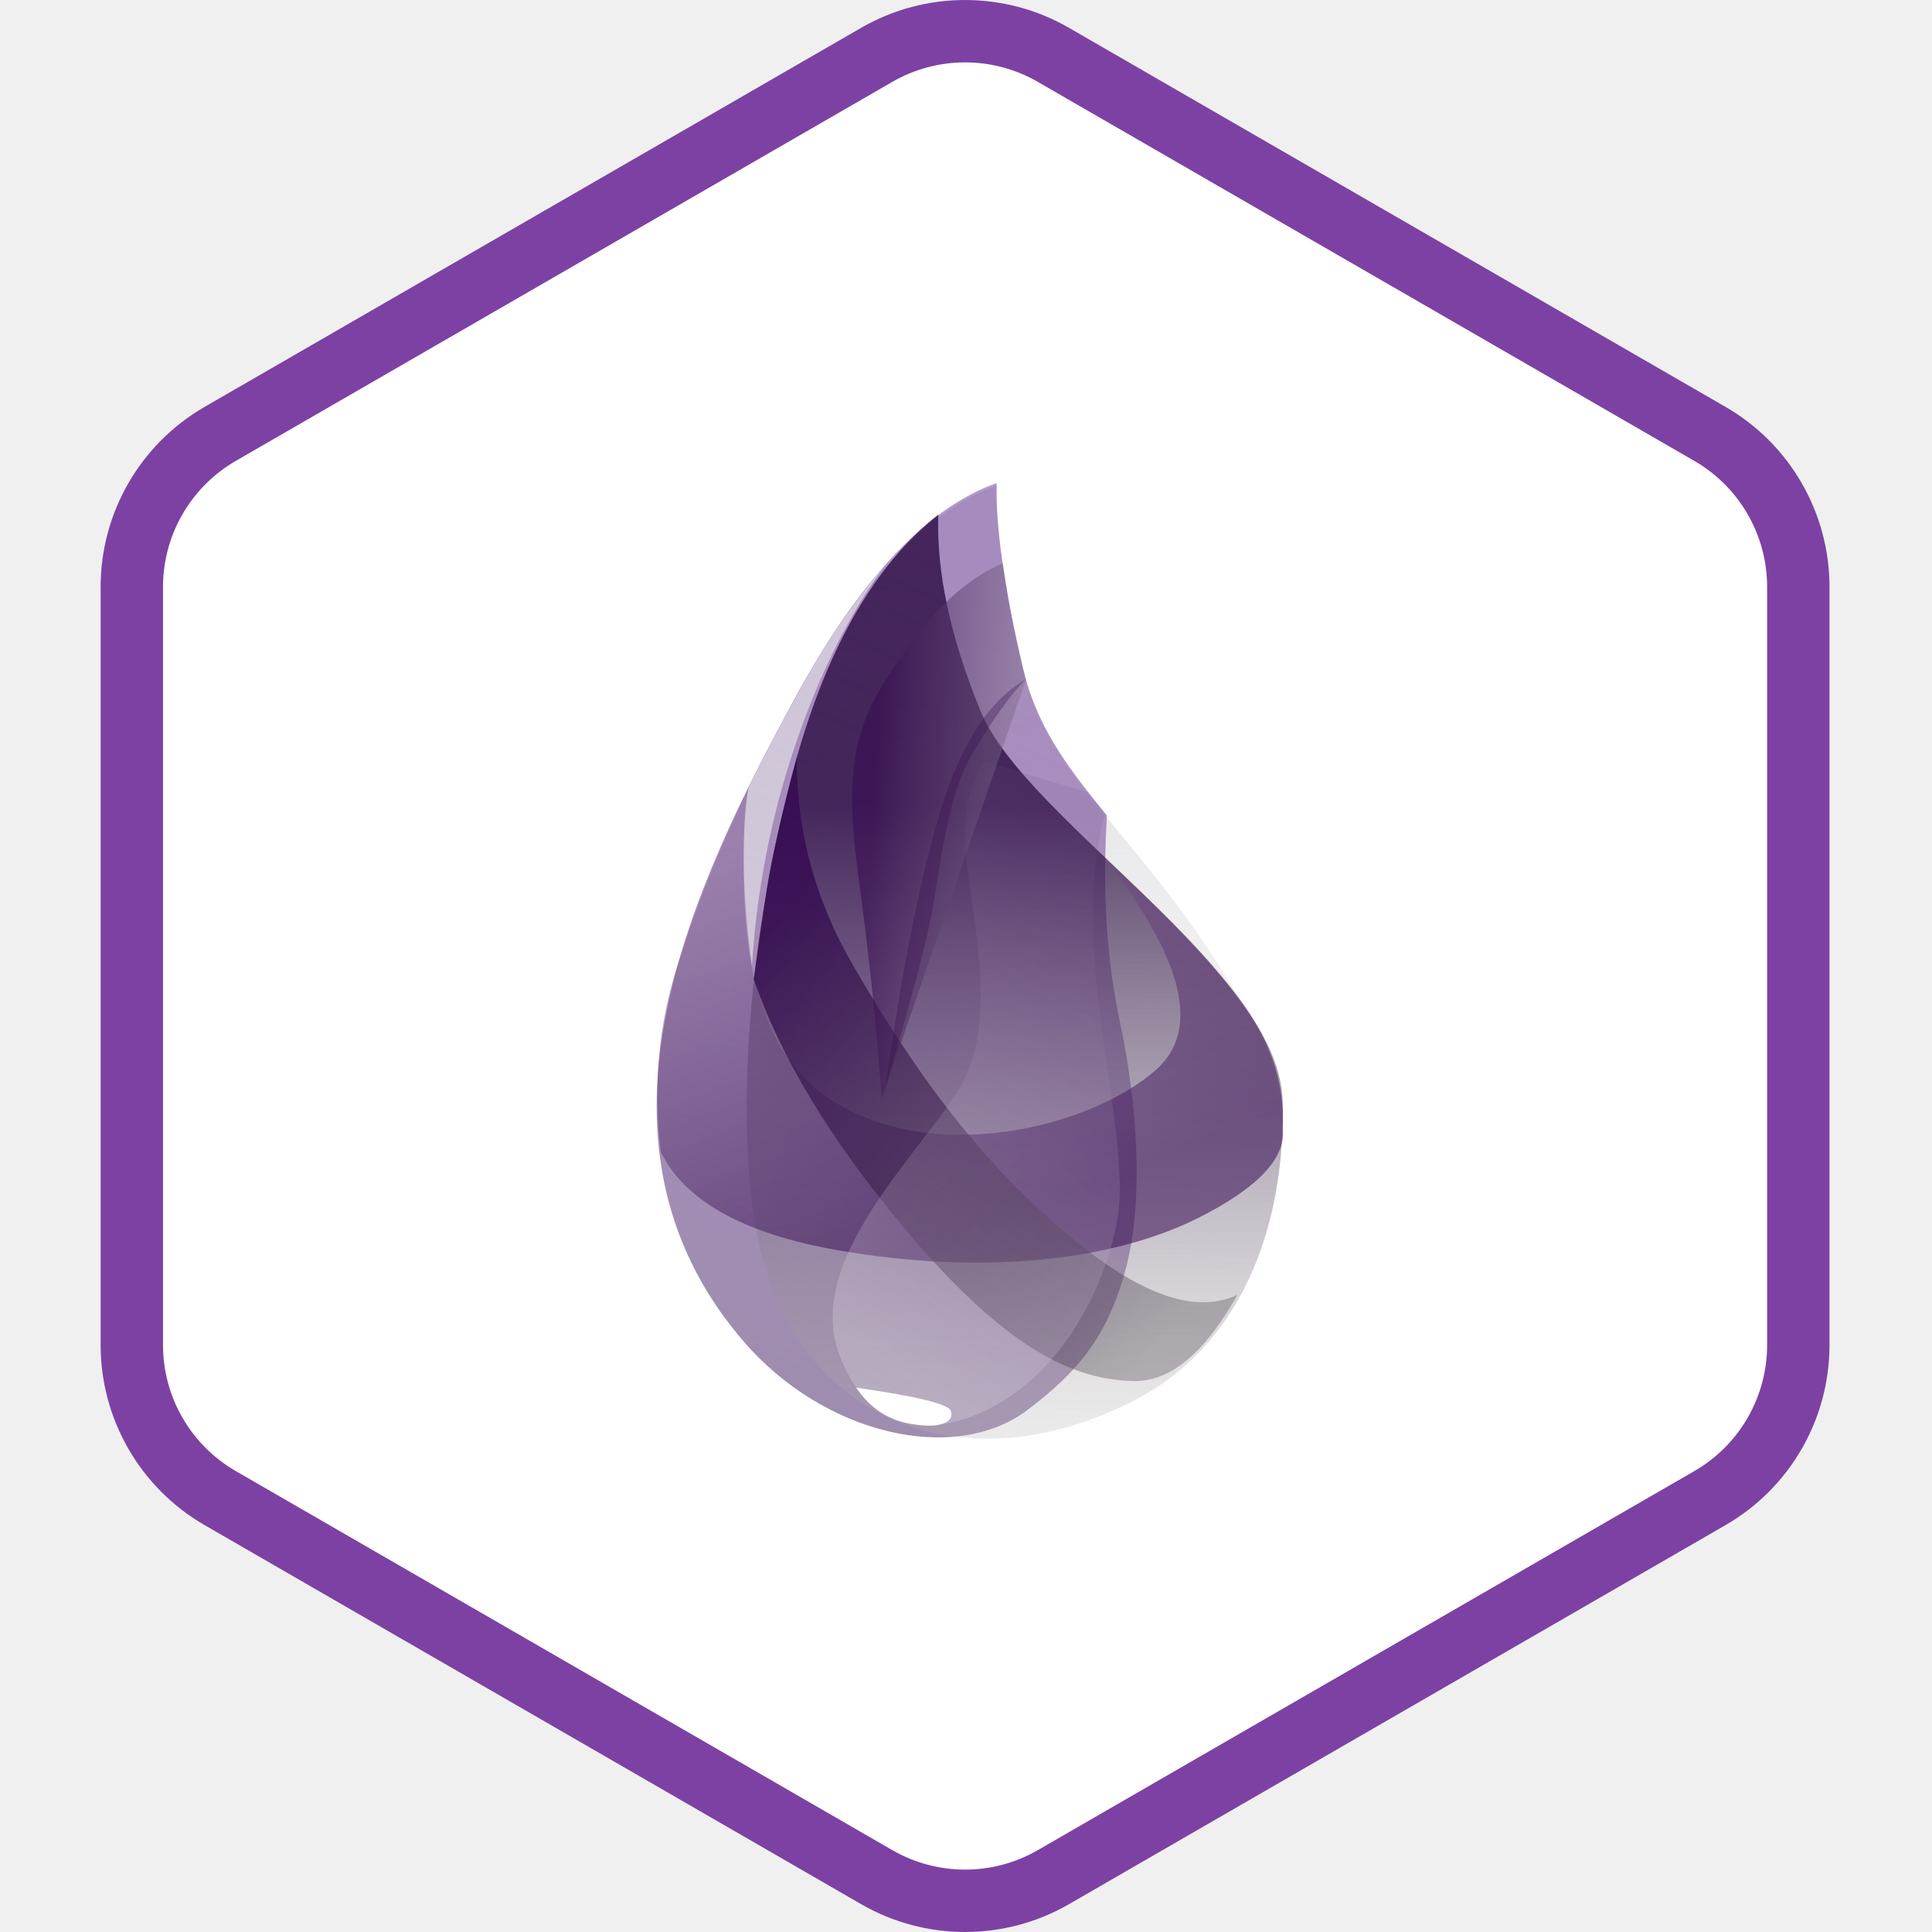
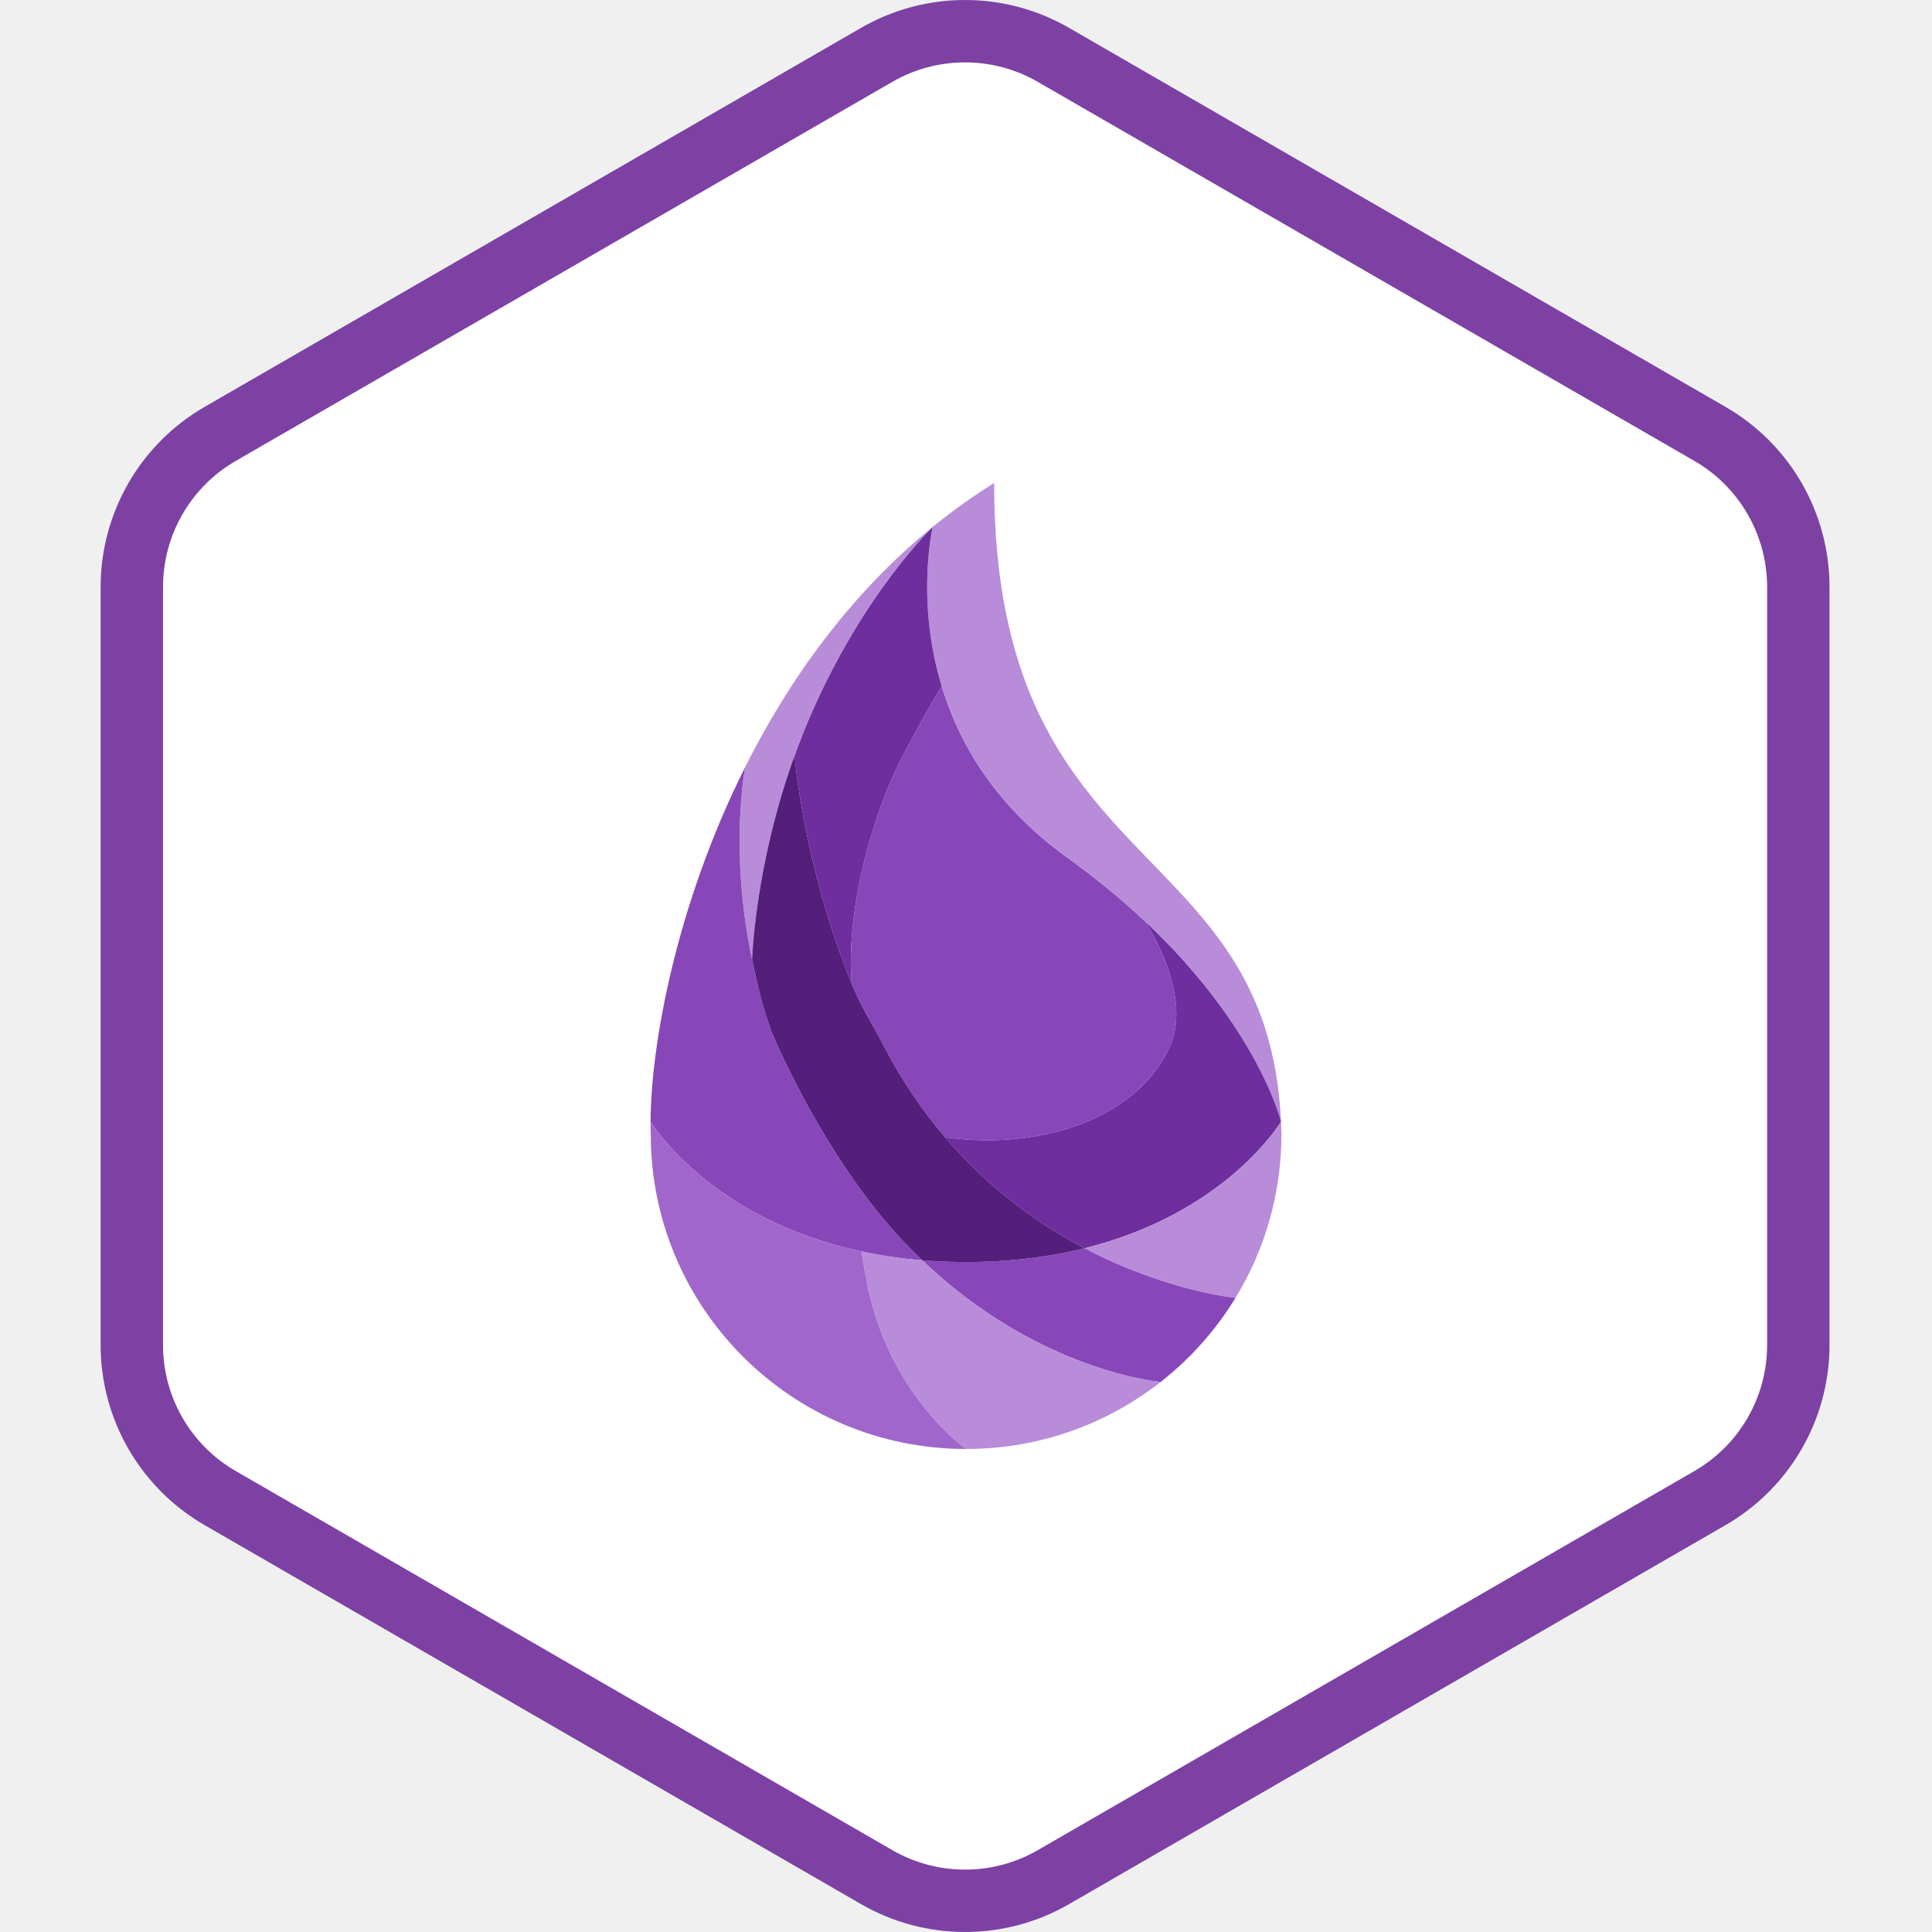
<svg xmlns="http://www.w3.org/2000/svg" width="96" height="96" viewBox="0 0 96 96" fill="none">
  <path d="M44 2.309C46.475 0.88 49.525 0.88 52 2.309L85.569 21.691C88.044 23.12 89.569 25.761 89.569 28.619V67.381C89.569 70.239 88.044 72.88 85.569 74.309L52 93.691C49.525 95.12 46.475 95.12 44 93.691L10.431 74.309C7.956 72.88 6.431 70.239 6.431 67.381V28.619C6.431 25.761 7.956 23.12 10.431 21.691L44 2.309Z" fill="white" />
  <path fill-rule="evenodd" clip-rule="evenodd" d="M84.191 22.902L51.57 4.069C49.332 2.777 46.575 2.777 44.337 4.069L11.716 22.902C9.479 24.195 8.1 26.582 8.1 29.166V66.834C8.1 69.418 9.479 71.805 11.716 73.097L44.337 91.931C46.575 93.223 49.332 93.223 51.57 91.931L84.191 73.097C86.429 71.805 87.807 69.418 87.807 66.834V29.166C87.807 26.582 86.429 24.195 84.191 22.902ZM53.12 1.384C49.923 -0.461 45.984 -0.461 42.787 1.384L10.166 20.218C6.969 22.064 5 25.475 5 29.166V66.834C5 70.525 6.969 73.936 10.166 75.782L42.787 94.616C45.984 96.461 49.923 96.461 53.12 94.616L85.741 75.782C88.938 73.936 90.907 70.525 90.907 66.834V29.166C90.907 25.475 88.938 22.064 85.741 20.218L53.12 1.384Z" fill="#7D41A4" />
  <g clip-path="url(#clip0)">
-     <path fill-rule="evenodd" clip-rule="evenodd" d="M49.525 24.121C46.038 25.357 42.672 28.965 39.426 34.944C34.558 43.914 28.27 56.66 36.928 66.751C40.934 71.42 47.547 74.175 56.227 69.811C63.199 66.305 65.138 56.245 62.635 51.517C57.471 41.765 52.233 39.359 50.83 33.312C49.895 29.28 49.46 26.216 49.525 24.121V24.121Z" fill="url(#paint0_linear)" />
-     <path fill-rule="evenodd" clip-rule="evenodd" d="M49.525 24C46.02 25.249 42.654 28.857 39.426 34.824C34.584 43.774 28.27 56.539 36.928 66.63C40.934 71.299 47.462 72.807 51.085 70.038C53.446 68.233 55.052 66.513 55.978 62.887C57.008 58.851 56.218 53.416 55.676 50.919C54.99 47.76 54.766 44.293 55.003 40.517C54.919 40.416 54.857 40.339 54.816 40.289C52.93 37.981 51.475 35.971 50.83 33.191C49.895 29.159 49.46 26.095 49.525 24V24Z" fill="url(#paint1_linear)" />
-     <path fill-rule="evenodd" clip-rule="evenodd" d="M46.623 25.57C43.358 28.15 40.931 32.478 39.341 38.554C36.956 47.667 36.698 56.07 37.539 60.958C39.169 70.434 47.623 74.031 56.294 69.62C61.631 66.906 63.853 61.08 63.736 54.755C63.614 48.207 50.96 40.786 48.719 35.321C47.225 31.678 46.526 28.427 46.623 25.57V25.57Z" fill="url(#paint2_linear)" />
-     <path fill-rule="evenodd" clip-rule="evenodd" d="M54.9 42.656C58.815 47.677 59.668 51.172 57.46 53.142C54.147 56.096 46.047 58.023 41.008 54.45C37.648 52.067 36.377 46.956 37.194 39.117C35.807 42.013 34.635 44.947 33.676 47.919C32.718 50.891 32.438 54 32.837 57.248C34.038 59.678 36.958 61.301 41.597 62.117C48.556 63.34 55.142 62.736 59.562 60.508C62.508 59.022 63.901 57.544 63.742 56.072C63.849 53.899 63.178 51.83 61.732 49.865C60.285 47.901 58.008 45.498 54.9 42.656V42.656Z" fill="url(#paint3_linear)" />
-     <path fill-rule="evenodd" clip-rule="evenodd" d="M39.599 37.642C39.567 41.268 40.499 44.715 42.397 47.984C45.243 52.886 48.566 57.73 53.538 61.745C56.852 64.422 59.501 65.287 61.483 64.34C59.855 67.254 58.123 68.682 56.289 68.624C53.538 68.536 50.182 67.334 44.807 60.874C41.223 56.567 38.771 52.493 37.452 48.653C37.661 47.129 37.883 45.611 38.117 44.099C38.352 42.588 38.846 40.435 39.599 37.642V37.642Z" fill="url(#paint4_linear)" />
-     <path fill-rule="evenodd" clip-rule="evenodd" d="M48.008 42.618C48.313 45.572 49.462 50.298 48.008 53.444C46.555 56.591 39.84 62.274 41.694 67.281C43.547 72.288 48.064 71.164 50.897 68.857C53.731 66.549 55.247 62.797 55.583 60.159C55.92 57.52 54.779 52.443 54.408 48.027C54.161 45.083 54.329 42.558 54.911 40.454L54.043 39.361L48.933 37.848C48.114 39.059 47.806 40.649 48.008 42.618V42.618Z" fill="url(#paint5_linear)" />
-     <path fill-rule="evenodd" clip-rule="evenodd" d="M49.833 27.986C48.179 28.685 46.612 30.07 45.132 32.14C42.911 35.246 41.781 37.108 42.618 43.265C43.176 47.37 43.575 51.146 43.816 54.594L50.973 33.799C50.71 32.739 50.491 31.782 50.316 30.928C50.142 30.073 49.981 29.093 49.833 27.986V27.986Z" fill="url(#paint6_linear)" />
-     <path fill-rule="evenodd" clip-rule="evenodd" d="M50.959 33.757C49.142 34.818 47.734 36.99 46.736 40.275C45.737 43.56 44.823 48.153 43.994 54.052C45.1 50.3 45.833 47.582 46.194 45.899C46.736 43.374 46.921 39.803 48.359 37.379C49.318 35.763 50.185 34.556 50.959 33.757V33.757Z" fill="#330A4C" fill-opacity="0.316" />
-     <path fill-rule="evenodd" clip-rule="evenodd" d="M42.547 68.954C45.537 69.381 47.1 69.76 47.237 70.093C47.443 70.591 46.858 71.047 45.199 70.741C44.092 70.537 43.208 69.941 42.547 68.954Z" fill="white" />
-     <path fill-rule="evenodd" clip-rule="evenodd" d="M44.049 27.986C42.404 29.951 40.979 32.034 39.773 34.235C38.568 36.436 37.707 38.078 37.189 39.161C37.029 39.969 36.951 41.161 36.955 42.737C36.958 44.313 37.095 46.065 37.364 47.994C37.599 44.217 38.319 40.551 39.525 36.996C40.731 33.44 42.239 30.437 44.049 27.986V27.986Z" fill="#EDEDED" fill-opacity="0.603" />
+     <path fill="#8847B9" d="M 56.915,45.801 C 55.802,44.753 54.514,43.677 53.023,42.605 C 49.437,40.029 47.646,36.912 46.790,34.089 C 46.790,34.089 45.779,35.775 44.865,37.538 C 43.392,40.379 42.024,45.061 42.318,48.881 C 42.779,50.021 43.307,50.805 43.926,51.993 C 44.828,53.727 45.860,55.222 46.960,56.511 Q 47.485,56.584 48.004,56.620 C 52.554,56.941 56.702,55.214 58.132,51.993 C 59.295,49.372 56.915,45.801 56.915,45.801" />
+     <path fill="#B88CD9" d="M 63.653,55.736 C 62.990,41.354 49.398,43.765 49.398,24.000 A 29.779,29.779 0.0 0,0 46.349,26.179 C 46.349,26.179 45.487,29.794 46.790,34.089 C 47.646,36.912 49.437,40.029 53.023,42.605 C 54.514,43.677 55.802,44.753 56.915,45.801 C 62.544,51.111 63.653,55.736 63.653,55.736" />
+     <path fill="#6E2E9E" d="M 46.349,26.179 C 46.349,26.179 42.837,29.519 40.183,35.753 A 34.089,34.089 0.0 0,0 39.483,37.538 C 39.483,37.538 39.894,42.889 42.318,48.881 C 42.024,45.061 43.392,40.379 44.865,37.538 C 45.779,35.775 46.790,34.089 46.790,34.089 C 45.487,29.794 46.349,26.179 46.349,26.179" />
+     <path fill="#B88CD9" d="M 46.349,26.179 C 42.231,29.530 39.202,33.782 37.034,38.099 C 37.034,38.099 36.208,42.200 37.371,47.683 C 37.371,47.683 37.501,43.033 39.483,37.538 A 34.089,34.089 0.0 0,1 40.183,35.753 C 42.837,29.519 46.349,26.179 46.349,26.179" />
+     <path fill="#8847B9" d="M 37.034,38.099 C 33.614,44.913 32.341,51.888 32.326,55.736 C 32.326,55.736 35.213,60.563 42.807,62.186 A 23.510,23.510 0.0 0,0 45.824,62.624 A 25.861,25.861 0.0 0,1 44.839,61.630 C 43.949,60.683 43.133,59.644 42.402,58.600 C 40.302,55.602 38.904,52.574 38.493,51.639 C 38.402,51.454 38.367,51.347 38.367,51.347 C 37.863,49.989 37.635,48.930 37.371,47.683 C 36.208,42.200 37.034,38.099 37.034,38.099" />
+     <path fill="#6E2E9E" d="M 53.888,62.026 C 60.961,60.269 63.653,55.736 63.653,55.736 C 63.653,55.736 62.544,51.111 56.915,45.801 C 56.915,45.801 59.295,49.372 58.132,51.993 C 56.702,55.214 52.554,56.941 48.004,56.620 A 15.673,15.673 0.0 0,1 46.960,56.511 C 49.154,59.084 51.622,60.836 53.888,62.026" />
+     <path fill="#B88CD9" d="M 63.673,56.359 A 23.510,23.510 0.0 0,0 63.653,55.736 C 63.653,55.736 60.961,60.269 53.888,62.026 C 57.967,64.169 61.392,64.490 61.392,64.490 C 62.839,62.121 63.673,59.337 63.673,56.359" />
+     <path fill="#8847B9" d="M 53.888,62.026 C 52.188,62.449 50.234,62.711 48.004,62.711 A 27.036,27.036 0.0 0,1 45.824,62.624 C 51.640,68.177 57.670,68.670 57.670,68.670 A 15.732,15.732 0.0 0,0 61.392,64.490 C 61.392,64.490 57.967,64.169 53.888,62.026" />
+     <path fill="#B88CD9" d="M 45.824,62.624 A 23.510,23.510 0.0 0,1 42.807,62.186 C 42.898,62.787 42.996,63.351 43.102,63.869 C 44.221,69.372 48.004,71.999 48.004,71.999 C 51.651,71.999 55.008,70.756 57.670,68.670 C 57.670,68.670 51.640,68.177 45.824,62.624" />
+     <path fill="#A066CC" d="M 32.336,56.359 C 32.336,64.997 39.351,71.999 48.004,71.999 C 48.004,71.999 44.221,69.372 43.102,63.869 A 33.502,33.502 0.0 0,1 42.807,62.186 C 35.213,60.563 32.326,55.736 32.326,55.736 A 15.673,15.673 0.0 0,0 32.336,56.359" />
+     <path fill="#531F7A" d="M 48.004,62.711 C 50.234,62.711 52.188,62.449 53.888,62.026 C 51.622,60.836 49.154,59.084 46.960,56.511 C 45.860,55.222 44.828,53.727 43.926,51.993 C 43.307,50.805 42.779,50.021 42.318,48.881 C 39.894,42.889 39.483,37.538 39.483,37.538 C 37.501,43.033 37.371,47.683 37.371,47.683 C 37.635,48.930 37.863,49.989 38.367,51.347 C 38.367,51.347 38.409,51.450 38.493,51.639 C 38.904,52.574 40.302,55.602 42.402,58.600 C 43.133,59.644 43.949,60.683 44.839,61.630 A 25.861,25.861 0.0 0,0 45.824,62.624 Q 45.978,62.637 46.133,62.647 C 46.734,62.689 47.357,62.711 48.004,62.711" />
  </g>
  <defs>
-     <linearGradient id="paint0_linear" x1="48.853" y1="27.659" x2="47.188" y2="71.964" gradientUnits="userSpaceOnUse">
-       <stop stop-color="#D9D8DC" />
-       <stop offset="1" stop-color="white" stop-opacity="0.385" />
-     </linearGradient>
-     <linearGradient id="paint1_linear" x1="49.606" y1="27.647" x2="32.204" y2="65.788" gradientUnits="userSpaceOnUse">
-       <stop stop-color="#8D67AF" stop-opacity="0.672" />
-       <stop offset="1" stop-color="#9F8DAF" />
-     </linearGradient>
-     <linearGradient id="paint2_linear" x1="51.549" y1="40.005" x2="51.549" y2="70.676" gradientUnits="userSpaceOnUse">
-       <stop stop-color="#26053D" stop-opacity="0.762" />
-       <stop offset="1" stop-color="#B7B4B4" stop-opacity="0.278" />
-     </linearGradient>
-     <linearGradient id="paint3_linear" x1="35.812" y1="42.079" x2="43.62" y2="62.762" gradientUnits="userSpaceOnUse">
-       <stop stop-color="#91739F" stop-opacity="0.46" />
-       <stop offset="1" stop-color="#32054F" stop-opacity="0.54" />
-     </linearGradient>
-     <linearGradient id="paint4_linear" x1="56.682" y1="67.513" x2="35.211" y2="49.722" gradientUnits="userSpaceOnUse">
-       <stop stop-color="#463D49" stop-opacity="0.331" />
-       <stop offset="1" stop-color="#340A50" stop-opacity="0.821" />
-     </linearGradient>
-     <linearGradient id="paint5_linear" x1="52.269" y1="40.294" x2="37.125" y2="63.332" gradientUnits="userSpaceOnUse">
-       <stop stop-color="#715383" stop-opacity="0.145" />
-       <stop offset="1" stop-color="#F4F4F4" stop-opacity="0.234" />
-     </linearGradient>
-     <linearGradient id="paint6_linear" x1="53.717" y1="47.321" x2="42.993" y2="46.666" gradientUnits="userSpaceOnUse">
-       <stop stop-color="#A5A1A8" stop-opacity="0.356" />
-       <stop offset="1" stop-color="#370C50" stop-opacity="0.582" />
-     </linearGradient>
    <clipPath id="clip0">
      <rect width="48" height="48" fill="white" transform="translate(24 24)" />
    </clipPath>
  </defs>
</svg>
